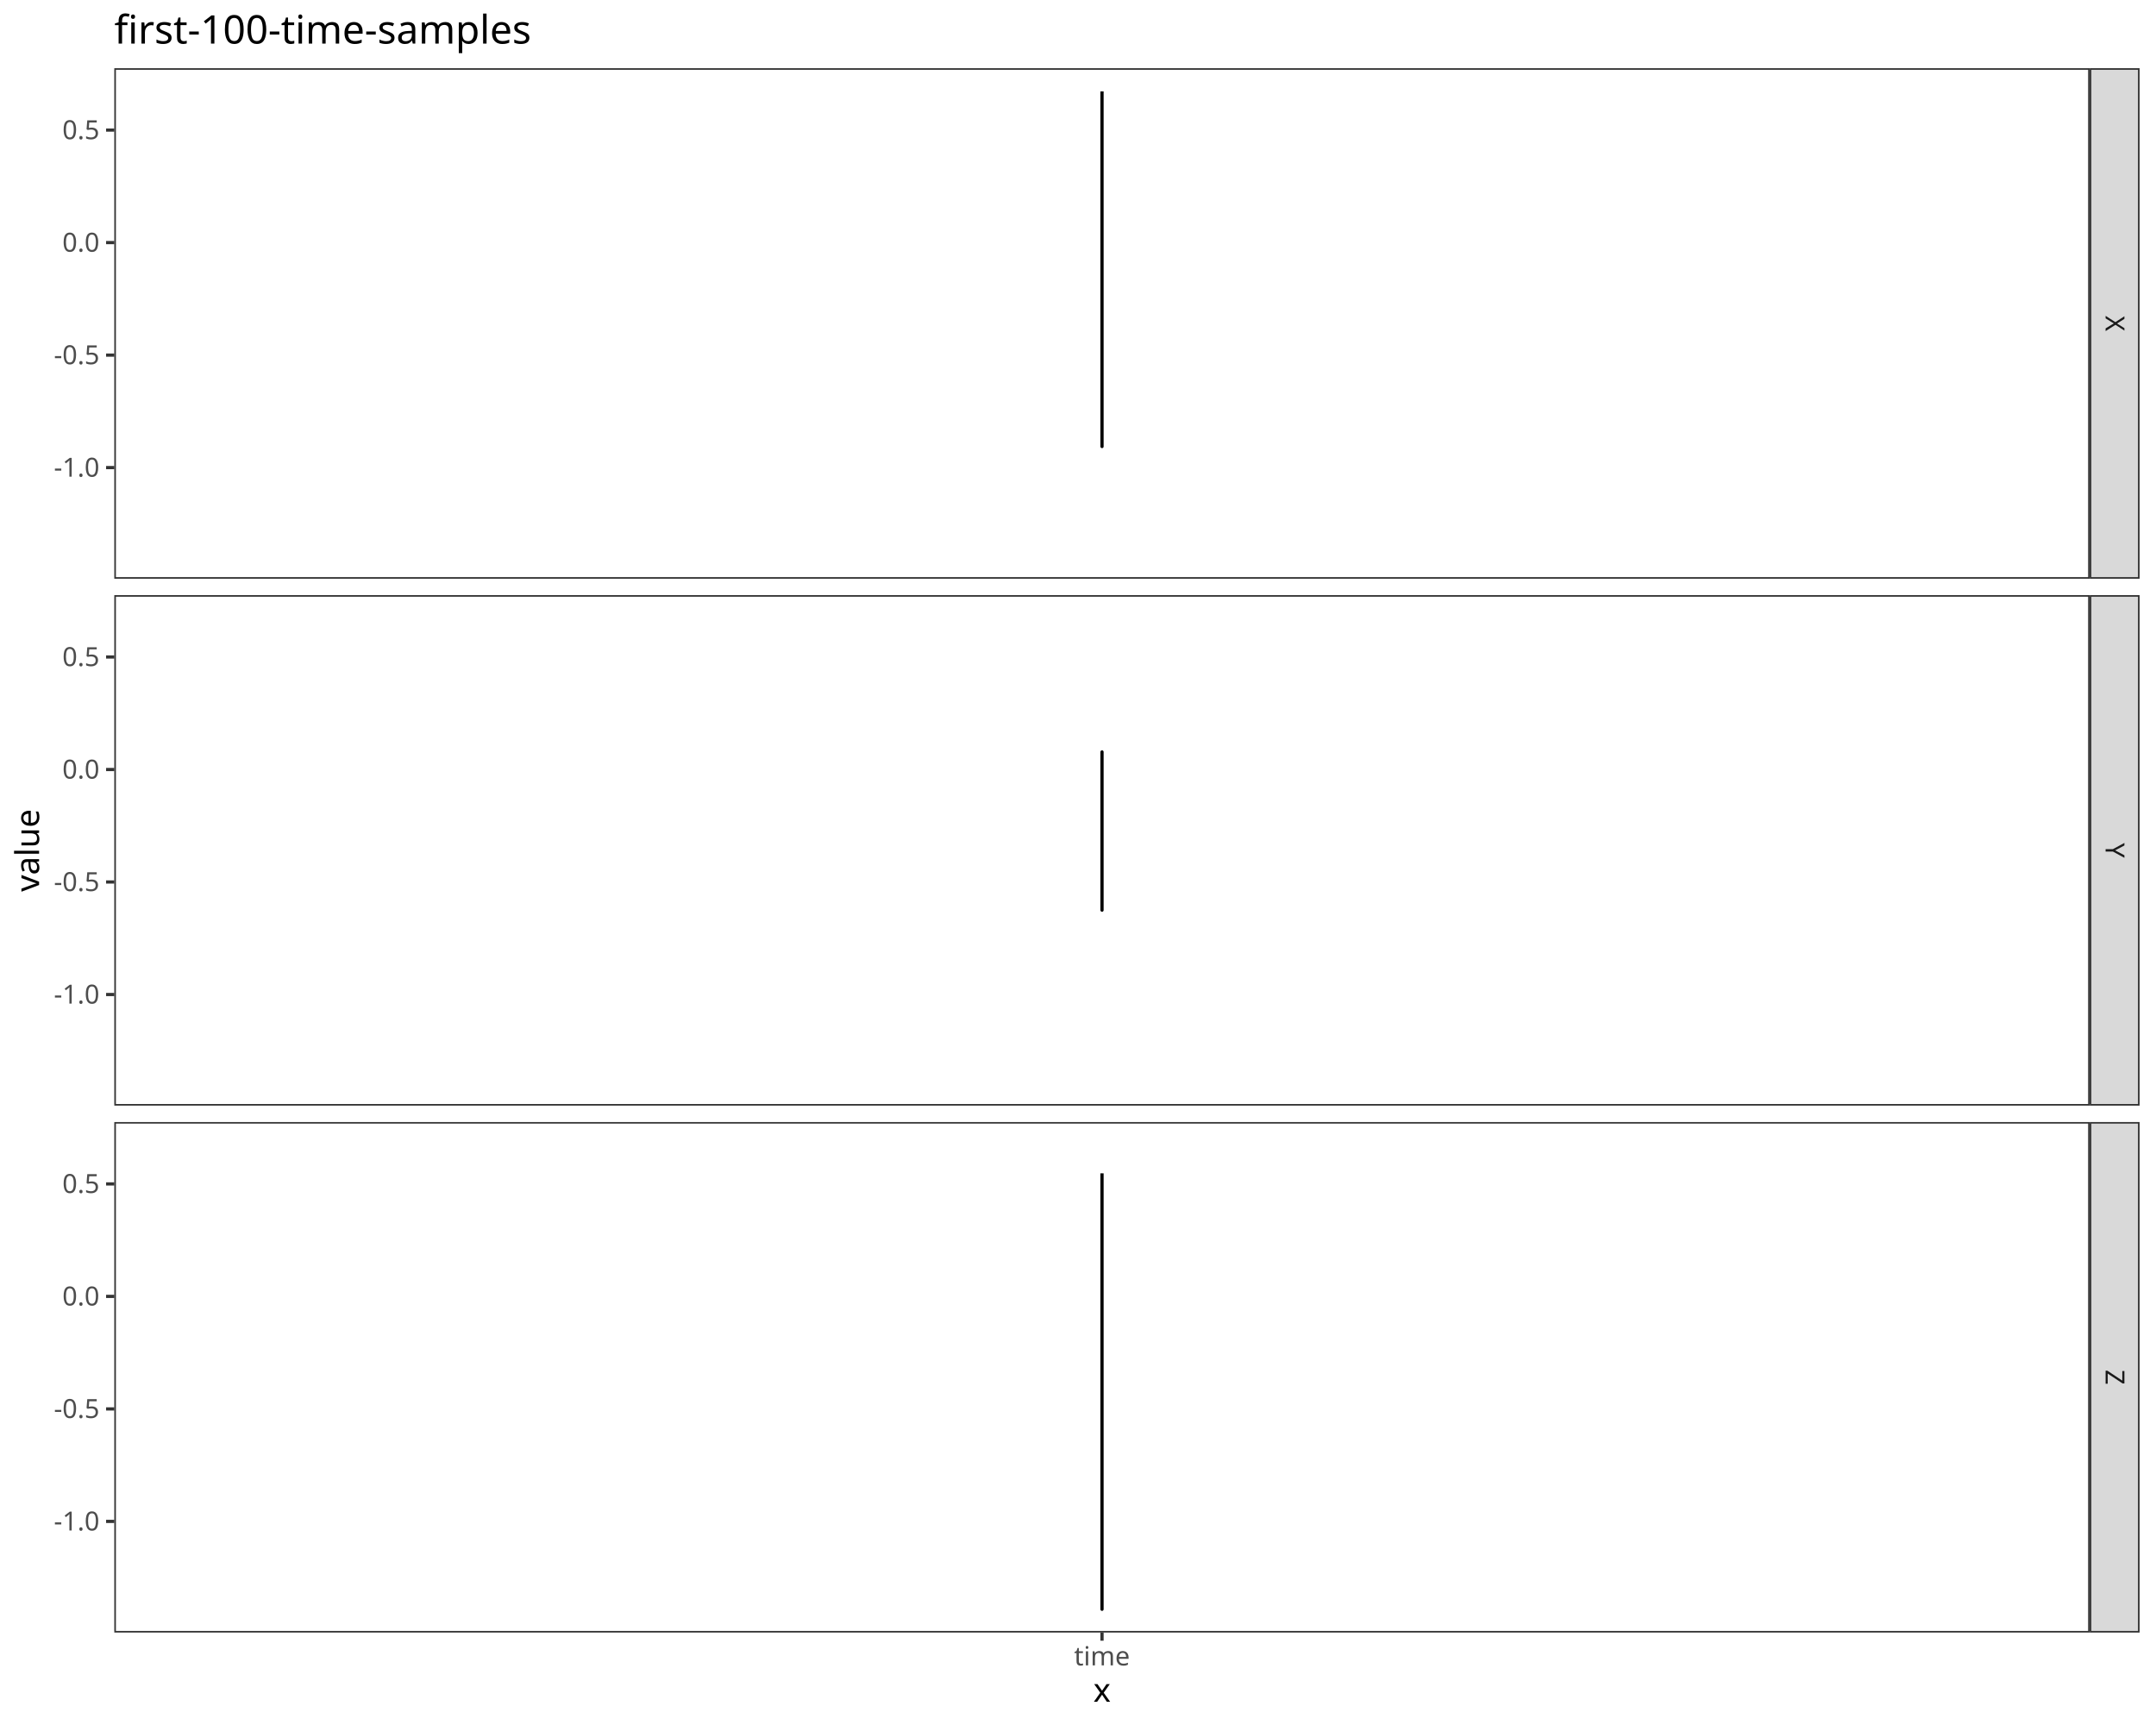
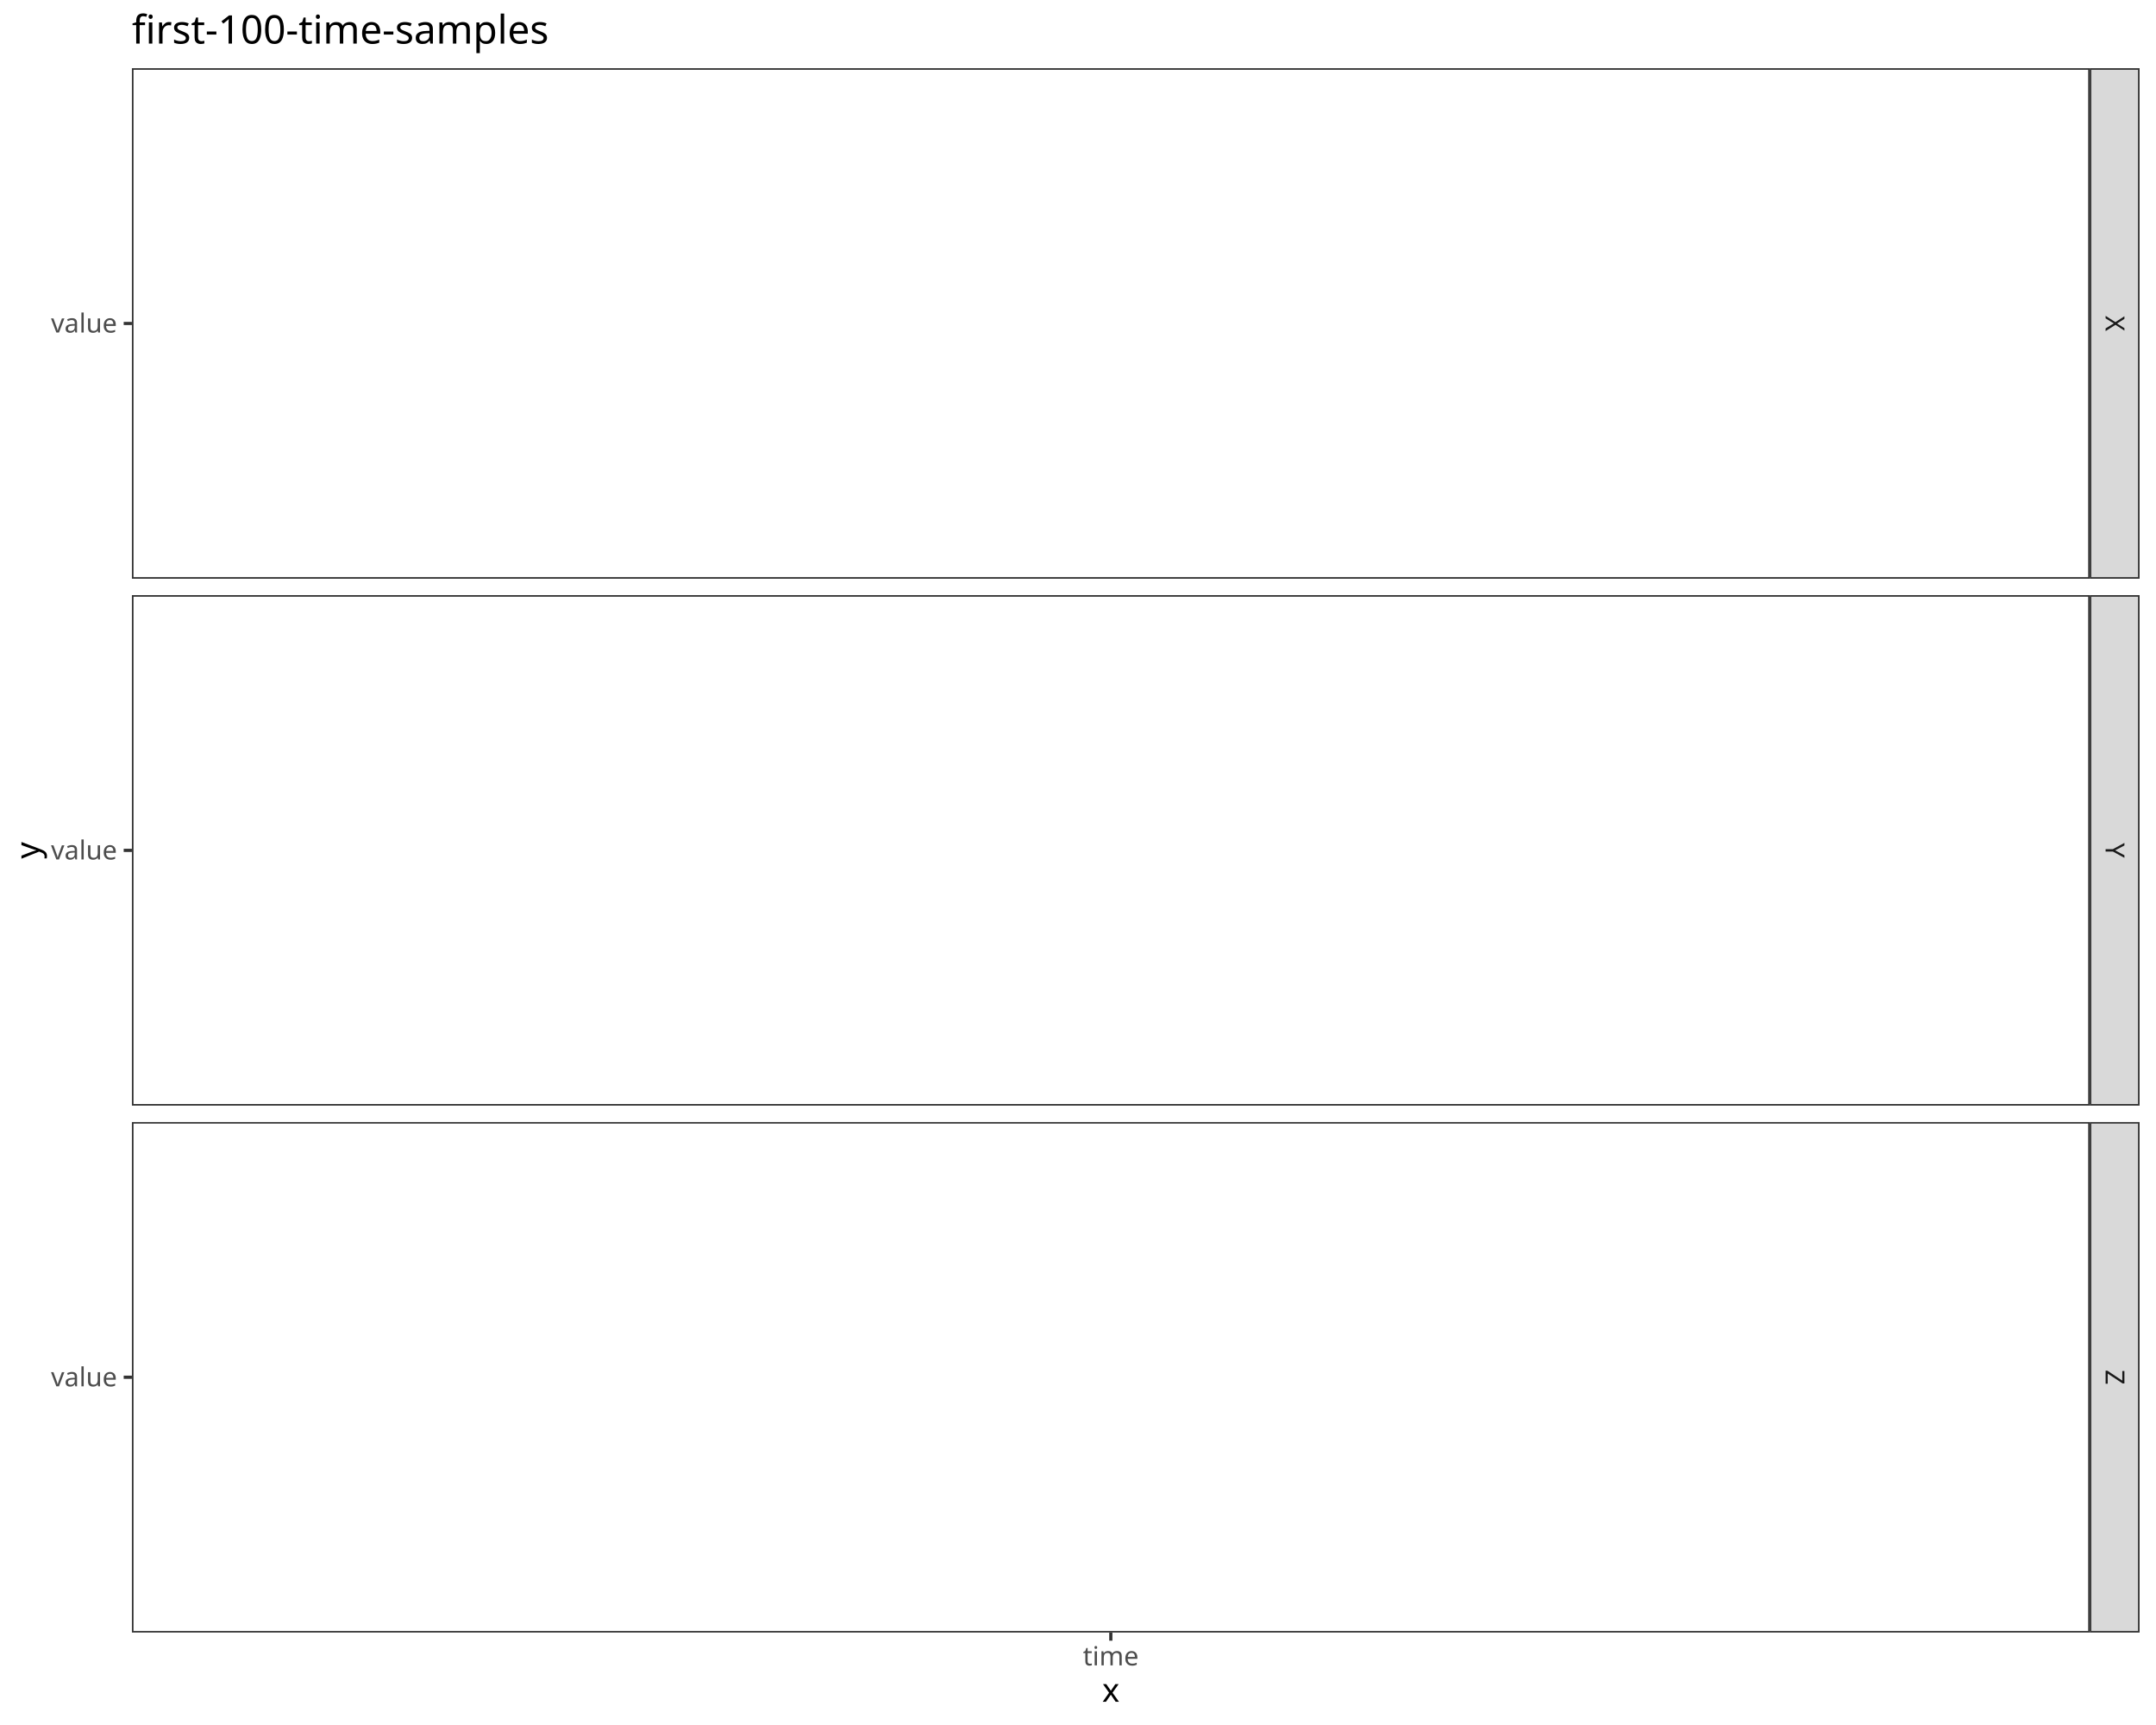
<svg xmlns="http://www.w3.org/2000/svg" class="svglite" data-engine-version="2.0" width="720.00pt" height="576.00pt" viewBox="0 0 720.00 576.00">
  <defs>
    <style type="text/css">
    .svglite line, .svglite polyline, .svglite polygon, .svglite path, .svglite rect, .svglite circle {
      fill: none;
      stroke: #000000;
      stroke-linecap: round;
      stroke-linejoin: round;
      stroke-miterlimit: 10.00;
    }
  </style>
  </defs>
  <rect width="100%" height="100%" style="stroke: none; fill: #FFFFFF;" />
  <defs>
    <clipPath id="cpMC4wMHw3MjAuMDB8MC4wMHw1NzYuMDA=">
      <rect x="0.00" y="0.00" width="720.00" height="576.00" />
    </clipPath>
  </defs>
  <g clip-path="url(#cpMC4wMHw3MjAuMDB8MC4wMHw1NzYuMDA=)">
    <rect x="0.00" y="0.00" width="720.00" height="576.00" style="stroke-width: 1.07; stroke: #FFFFFF; fill: #FFFFFF;" />
  </g>
  <defs>
-     <clipPath id="cpMzguMTd8Njk3Ljg3fDIyLjc4fDE5My4yNA==">
-       <rect x="38.17" y="22.78" width="659.70" height="170.46" />
+     <clipPath id="cpNDQuMDV8Njk3Ljg3fDIyLjc4fDE5My4yNA==">
+       <rect x="44.05" y="22.78" width="653.83" height="170.46" />
    </clipPath>
  </defs>
-   <g clip-path="url(#cpMzguMTd8Njk3Ljg3fDIyLjc4fDE5My4yNA==)">
-     <rect x="38.17" y="22.78" width="659.70" height="170.46" style="stroke-width: 1.07; stroke: none; fill: #FFFFFF;" />
-     <polyline points="368.02,30.53 368.02,144.40 368.02,147.93 368.02,149.10 368.02,149.10 368.02,147.93 368.02,146.75 368.02,143.23 368.02,139.71 368.02,137.36 368.02,139.71 368.02,143.23 368.02,143.23 368.02,142.06 368.02,138.53 368.02,137.36 368.02,135.01 368.02,132.66 368.02,132.66 368.02,131.49 368.02,131.49 368.02,130.32 368.02,126.79 368.02,124.45 368.02,123.27 368.02,122.10 368.02,120.93 368.02,120.93 368.02,122.10 368.02,120.93 368.02,122.10 368.02,123.27 368.02,123.27 368.02,122.10 368.02,119.75 368.02,115.06 368.02,111.53 368.02,111.53 368.02,116.23 368.02,117.40 368.02,116.23 368.02,111.53 368.02,105.66 368.02,100.97 368.02,98.62 368.02,98.62 368.02,100.97 368.02,102.14 368.02,103.32 368.02,106.84 368.02,108.01 368.02,100.97 368.02,91.58 368.02,83.36 368.02,78.66 368.02,73.97 368.02,70.45 368.02,69.27 368.02,65.75 368.02,64.58 368.02,65.75 368.02,65.75 368.02,66.92 368.02,70.45 368.02,76.32 368.02,79.84 368.02,82.19 368.02,81.01 368.02,77.49 368.02,72.79 368.02,66.92 368.02,63.40 368.02,62.23 368.02,62.23 368.02,64.58 368.02,65.75 368.02,65.75 368.02,66.92 368.02,65.75 368.02,63.40 368.02,55.18 368.02,44.62 368.02,37.58 368.02,37.58 368.02,46.97 368.02,57.53 368.02,63.40 368.02,65.75 368.02,63.40 368.02,59.88 368.02,61.05 368.02,63.40 368.02,66.92 368.02,66.92 368.02,66.92 368.02,70.45 368.02,71.62 368.02,71.62 368.02,72.79 368.02,69.27 " style="stroke-width: 1.07; stroke-linecap: butt;" />
-     <rect x="38.17" y="22.78" width="659.70" height="170.46" style="stroke-width: 1.07; stroke: #333333;" />
+   <g clip-path="url(#cpNDQuMDV8Njk3Ljg3fDIyLjc4fDE5My4yNA==)">
+     <rect x="44.05" y="22.78" width="653.83" height="170.46" style="stroke-width: 1.07; stroke: none; fill: #FFFFFF;" />
+     <polyline points="370.96,108.01 370.96,108.01 370.96,108.01 370.96,108.01 370.96,108.01 370.96,108.01 370.96,108.01 370.96,108.01 370.96,108.01 370.96,108.01 370.96,108.01 370.96,108.01 370.96,108.01 370.96,108.01 370.96,108.01 370.96,108.01 370.96,108.01 370.96,108.01 370.96,108.01 370.96,108.01 370.96,108.01 370.96,108.01 370.96,108.01 370.96,108.01 370.96,108.01 370.96,108.01 370.96,108.01 370.96,108.01 370.96,108.01 370.96,108.01 370.96,108.01 370.96,108.01 370.96,108.01 370.96,108.01 370.96,108.01 370.96,108.01 370.96,108.01 370.96,108.01 370.96,108.01 370.96,108.01 370.96,108.01 370.96,108.01 370.96,108.01 370.96,108.01 370.96,108.01 370.96,108.01 370.96,108.01 370.96,108.01 370.96,108.01 370.96,108.01 370.96,108.01 370.96,108.01 370.96,108.01 370.96,108.01 370.96,108.01 370.96,108.01 370.96,108.01 370.96,108.01 370.96,108.01 370.96,108.01 370.96,108.01 370.96,108.01 370.96,108.01 370.96,108.01 370.96,108.01 370.96,108.01 370.96,108.01 370.96,108.01 370.96,108.01 370.96,108.01 370.96,108.01 370.96,108.01 370.96,108.01 370.96,108.01 370.96,108.01 370.96,108.01 370.96,108.01 370.96,108.01 370.96,108.01 370.96,108.01 370.96,108.01 370.96,108.01 370.96,108.01 370.96,108.01 370.96,108.01 370.96,108.01 370.96,108.01 370.96,108.01 370.96,108.01 370.96,108.01 370.96,108.01 370.96,108.01 370.96,108.01 370.96,108.01 370.96,108.01 370.96,108.01 370.96,108.01 370.96,108.01 370.96,108.01 370.96,108.01 " style="stroke-width: 1.07; stroke-linecap: butt;" />
+     <rect x="44.05" y="22.78" width="653.83" height="170.46" style="stroke-width: 1.07; stroke: #333333;" />
  </g>
  <g clip-path="url(#cpMC4wMHw3MjAuMDB8MC4wMHw1NzYuMDA=)">
</g>
  <defs>
-     <clipPath id="cpMzguMTd8Njk3Ljg3fDE5OC43MnwzNjkuMTg=">
-       <rect x="38.17" y="198.72" width="659.70" height="170.46" />
+     <clipPath id="cpNDQuMDV8Njk3Ljg3fDE5OC43MnwzNjkuMTg=">
+       <rect x="44.05" y="198.72" width="653.83" height="170.46" />
    </clipPath>
  </defs>
-   <g clip-path="url(#cpMzguMTd8Njk3Ljg3fDE5OC43MnwzNjkuMTg=)">
-     <rect x="38.17" y="198.72" width="659.70" height="170.46" style="stroke-width: 1.07; stroke: none; fill: #FFFFFF;" />
-     <polyline points="368.02,296.86 368.02,287.47 368.02,286.30 368.02,282.77 368.02,281.60 368.02,282.77 368.02,282.77 368.02,283.95 368.02,287.47 368.02,292.17 368.02,294.51 368.02,293.34 368.02,292.17 368.02,293.34 368.02,293.34 368.02,290.99 368.02,289.82 368.02,288.64 368.02,288.64 368.02,287.47 368.02,286.30 368.02,283.95 368.02,281.60 368.02,282.77 368.02,287.47 368.02,293.34 368.02,298.04 368.02,301.56 368.02,301.56 368.02,295.69 368.02,287.47 368.02,278.08 368.02,272.21 368.02,271.03 368.02,275.73 368.02,283.95 368.02,290.99 368.02,294.51 368.02,290.99 368.02,281.60 368.02,274.56 368.02,272.21 368.02,274.56 368.02,276.90 368.02,278.08 368.02,279.25 368.02,280.43 368.02,279.25 368.02,279.25 368.02,282.77 368.02,281.60 368.02,278.08 368.02,276.90 368.02,279.25 368.02,285.12 368.02,286.30 368.02,283.95 368.02,286.30 368.02,295.69 368.02,302.73 368.02,303.91 368.02,302.73 368.02,299.21 368.02,290.99 368.02,282.77 368.02,276.90 368.02,273.38 368.02,274.56 368.02,276.90 368.02,281.60 368.02,285.12 368.02,286.30 368.02,285.12 368.02,280.43 368.02,275.73 368.02,268.69 368.02,262.82 368.02,258.12 368.02,254.60 368.02,252.25 368.02,251.08 368.02,253.43 368.02,256.95 368.02,265.16 368.02,272.21 368.02,278.08 368.02,282.77 368.02,283.95 368.02,286.30 368.02,288.64 368.02,289.82 368.02,285.12 368.02,283.95 368.02,283.95 368.02,281.60 368.02,276.90 368.02,273.38 368.02,271.03 368.02,269.86 368.02,272.21 " style="stroke-width: 1.07; stroke-linecap: butt;" />
-     <rect x="38.17" y="198.72" width="659.70" height="170.46" style="stroke-width: 1.07; stroke: #333333;" />
+   <g clip-path="url(#cpNDQuMDV8Njk3Ljg3fDE5OC43MnwzNjkuMTg=)">
+     <rect x="44.05" y="198.72" width="653.83" height="170.46" style="stroke-width: 1.07; stroke: none; fill: #FFFFFF;" />
+     <polyline points="370.96,283.95 370.96,283.95 370.96,283.95 370.96,283.95 370.96,283.95 370.96,283.95 370.96,283.95 370.96,283.95 370.96,283.95 370.96,283.95 370.96,283.95 370.96,283.95 370.96,283.95 370.96,283.95 370.96,283.95 370.96,283.95 370.96,283.95 370.96,283.95 370.96,283.95 370.96,283.95 370.96,283.95 370.96,283.95 370.96,283.95 370.96,283.95 370.96,283.95 370.96,283.95 370.96,283.95 370.96,283.95 370.96,283.95 370.96,283.95 370.96,283.95 370.96,283.95 370.96,283.95 370.96,283.95 370.96,283.95 370.96,283.95 370.96,283.95 370.96,283.95 370.96,283.95 370.96,283.95 370.96,283.95 370.96,283.95 370.96,283.95 370.96,283.95 370.96,283.95 370.96,283.95 370.96,283.95 370.96,283.95 370.96,283.95 370.96,283.95 370.96,283.95 370.96,283.95 370.96,283.95 370.96,283.95 370.96,283.95 370.96,283.95 370.96,283.95 370.96,283.95 370.96,283.95 370.96,283.95 370.96,283.95 370.96,283.95 370.96,283.95 370.96,283.95 370.96,283.95 370.96,283.95 370.96,283.95 370.96,283.95 370.96,283.95 370.96,283.95 370.96,283.95 370.96,283.95 370.96,283.95 370.96,283.95 370.96,283.95 370.96,283.95 370.96,283.95 370.96,283.95 370.96,283.95 370.96,283.95 370.96,283.95 370.96,283.95 370.96,283.95 370.96,283.95 370.96,283.95 370.96,283.95 370.96,283.95 370.96,283.95 370.96,283.95 370.96,283.95 370.96,283.95 370.96,283.95 370.96,283.95 370.96,283.95 370.96,283.95 370.96,283.95 370.96,283.95 370.96,283.95 370.96,283.95 370.96,283.95 " style="stroke-width: 1.07; stroke-linecap: butt;" />
+     <rect x="44.05" y="198.72" width="653.83" height="170.46" style="stroke-width: 1.07; stroke: #333333;" />
  </g>
  <g clip-path="url(#cpMC4wMHw3MjAuMDB8MC4wMHw1NzYuMDA=)">
</g>
  <defs>
-     <clipPath id="cpMzguMTd8Njk3Ljg3fDM3NC42Nnw1NDUuMTE=">
-       <rect x="38.17" y="374.66" width="659.70" height="170.46" />
+     <clipPath id="cpNDQuMDV8Njk3Ljg3fDM3NC42Nnw1NDUuMTE=">
+       <rect x="44.05" y="374.66" width="653.83" height="170.46" />
    </clipPath>
  </defs>
-   <g clip-path="url(#cpMzguMTd8Njk3Ljg3fDM3NC42Nnw1NDUuMTE=)">
-     <rect x="38.17" y="374.66" width="659.70" height="170.46" style="stroke-width: 1.07; stroke: none; fill: #FFFFFF;" />
-     <polyline points="368.02,391.80 368.02,502.15 368.02,504.49 368.02,503.32 368.02,502.15 368.02,499.80 368.02,499.80 368.02,498.62 368.02,498.62 368.02,500.97 368.02,503.32 368.02,506.84 368.02,510.36 368.02,512.71 368.02,511.54 368.02,511.54 368.02,511.54 368.02,512.71 368.02,513.89 368.02,516.23 368.02,517.41 368.02,517.41 368.02,517.41 368.02,518.58 368.02,518.58 368.02,518.58 368.02,519.76 368.02,523.28 368.02,523.28 368.02,525.63 368.02,529.15 368.02,527.97 368.02,525.63 368.02,525.63 368.02,525.63 368.02,525.63 368.02,526.80 368.02,529.15 368.02,536.19 368.02,537.36 368.02,530.32 368.02,526.80 368.02,522.10 368.02,517.41 368.02,515.06 368.02,511.54 368.02,509.19 368.02,505.67 368.02,506.84 368.02,509.19 368.02,503.32 368.02,493.93 368.02,488.06 368.02,484.54 368.02,483.36 368.02,481.02 368.02,481.02 368.02,486.88 368.02,492.75 368.02,496.28 368.02,497.45 368.02,504.49 368.02,515.06 368.02,522.10 368.02,524.45 368.02,520.93 368.02,513.89 368.02,510.36 368.02,513.89 368.02,517.41 368.02,518.58 368.02,519.76 368.02,520.93 368.02,520.93 368.02,524.45 368.02,527.97 368.02,530.32 368.02,532.67 368.02,531.49 368.02,523.28 368.02,511.54 368.02,510.36 368.02,515.06 368.02,512.71 368.02,506.84 368.02,506.84 368.02,504.49 368.02,496.28 368.02,492.75 368.02,495.10 368.02,498.62 368.02,493.93 368.02,496.28 368.02,505.67 368.02,510.36 368.02,505.67 368.02,508.02 368.02,512.71 368.02,510.36 368.02,510.36 " style="stroke-width: 1.07; stroke-linecap: butt;" />
-     <rect x="38.17" y="374.66" width="659.70" height="170.46" style="stroke-width: 1.07; stroke: #333333;" />
+   <g clip-path="url(#cpNDQuMDV8Njk3Ljg3fDM3NC42Nnw1NDUuMTE=)">
+     <rect x="44.05" y="374.66" width="653.83" height="170.46" style="stroke-width: 1.07; stroke: none; fill: #FFFFFF;" />
+     <polyline points="370.96,459.88 370.96,459.88 370.96,459.88 370.96,459.88 370.96,459.88 370.96,459.88 370.96,459.88 370.96,459.88 370.96,459.88 370.96,459.88 370.96,459.88 370.96,459.88 370.96,459.88 370.96,459.88 370.96,459.88 370.96,459.88 370.96,459.88 370.96,459.88 370.96,459.88 370.96,459.88 370.96,459.88 370.96,459.88 370.96,459.88 370.96,459.88 370.96,459.88 370.96,459.88 370.96,459.88 370.96,459.88 370.96,459.88 370.96,459.88 370.96,459.88 370.96,459.88 370.96,459.88 370.96,459.88 370.96,459.88 370.96,459.88 370.96,459.88 370.96,459.88 370.96,459.88 370.96,459.88 370.96,459.88 370.96,459.88 370.96,459.88 370.96,459.88 370.96,459.88 370.96,459.88 370.96,459.88 370.96,459.88 370.96,459.88 370.96,459.88 370.96,459.88 370.96,459.88 370.96,459.88 370.96,459.88 370.96,459.88 370.96,459.88 370.96,459.88 370.96,459.88 370.96,459.88 370.96,459.88 370.96,459.88 370.96,459.88 370.96,459.88 370.96,459.88 370.96,459.88 370.96,459.88 370.96,459.88 370.96,459.88 370.96,459.88 370.96,459.88 370.96,459.88 370.96,459.88 370.96,459.88 370.96,459.88 370.96,459.88 370.96,459.88 370.96,459.88 370.96,459.88 370.96,459.88 370.96,459.88 370.96,459.88 370.96,459.88 370.96,459.88 370.96,459.88 370.96,459.88 370.96,459.88 370.96,459.88 370.96,459.88 370.96,459.88 370.96,459.88 370.96,459.88 370.96,459.88 370.96,459.88 370.96,459.88 370.96,459.88 370.96,459.88 370.96,459.88 370.96,459.88 370.96,459.88 370.96,459.88 " style="stroke-width: 1.07; stroke-linecap: butt;" />
+     <rect x="44.05" y="374.66" width="653.83" height="170.46" style="stroke-width: 1.07; stroke: #333333;" />
  </g>
  <g clip-path="url(#cpMC4wMHw3MjAuMDB8MC4wMHw1NzYuMDA=)">
</g>
  <defs>
    <clipPath id="cpNjk3Ljg3fDcxNC41MnwyMi43OHwxOTMuMjQ=">
      <rect x="697.87" y="22.78" width="16.65" height="170.46" />
    </clipPath>
  </defs>
  <g clip-path="url(#cpNjk3Ljg3fDcxNC41MnwyMi43OHwxOTMuMjQ=)">
    <rect x="697.87" y="22.78" width="16.65" height="170.46" style="stroke-width: 1.07; stroke: #333333; fill: #D9D9D9;" />
    <text transform="translate(703.17,108.01) rotate(90)" text-anchor="middle" style="font-size: 8.80px; fill: #1A1A1A; font-family: sans;" textLength="5.87px" lengthAdjust="spacingAndGlyphs">X</text>
  </g>
  <g clip-path="url(#cpMC4wMHw3MjAuMDB8MC4wMHw1NzYuMDA=)">
</g>
  <defs>
    <clipPath id="cpNjk3Ljg3fDcxNC41MnwxOTguNzJ8MzY5LjE4">
      <rect x="697.87" y="198.72" width="16.65" height="170.46" />
    </clipPath>
  </defs>
  <g clip-path="url(#cpNjk3Ljg3fDcxNC41MnwxOTguNzJ8MzY5LjE4)">
    <rect x="697.87" y="198.72" width="16.65" height="170.46" style="stroke-width: 1.07; stroke: #333333; fill: #D9D9D9;" />
    <text transform="translate(703.17,283.95) rotate(90)" text-anchor="middle" style="font-size: 8.80px; fill: #1A1A1A; font-family: sans;" textLength="5.87px" lengthAdjust="spacingAndGlyphs">Y</text>
  </g>
  <g clip-path="url(#cpMC4wMHw3MjAuMDB8MC4wMHw1NzYuMDA=)">
</g>
  <defs>
    <clipPath id="cpNjk3Ljg3fDcxNC41MnwzNzQuNjZ8NTQ1LjEx">
      <rect x="697.87" y="374.66" width="16.65" height="170.46" />
    </clipPath>
  </defs>
  <g clip-path="url(#cpNjk3Ljg3fDcxNC41MnwzNzQuNjZ8NTQ1LjEx)">
    <rect x="697.87" y="374.66" width="16.65" height="170.46" style="stroke-width: 1.07; stroke: #333333; fill: #D9D9D9;" />
    <text transform="translate(703.17,459.88) rotate(90)" text-anchor="middle" style="font-size: 8.80px; fill: #1A1A1A; font-family: sans;" textLength="5.38px" lengthAdjust="spacingAndGlyphs">Z</text>
  </g>
  <g clip-path="url(#cpMC4wMHw3MjAuMDB8MC4wMHw1NzYuMDA=)">
-     <polyline points="368.02,547.85 368.02,545.11 " style="stroke-width: 1.07; stroke: #333333; stroke-linecap: butt;" />
-     <text x="368.02" y="556.10" text-anchor="middle" style="font-size: 8.80px; fill: #4D4D4D; font-family: sans;" textLength="16.63px" lengthAdjust="spacingAndGlyphs">time</text>
-     <text x="33.24" y="159.17" text-anchor="end" style="font-size: 8.80px; fill: #4D4D4D; font-family: sans;" textLength="15.16px" lengthAdjust="spacingAndGlyphs">-1.0</text>
-     <text x="33.24" y="121.61" text-anchor="end" style="font-size: 8.80px; fill: #4D4D4D; font-family: sans;" textLength="15.16px" lengthAdjust="spacingAndGlyphs">-0.5</text>
-     <text x="33.24" y="84.04" text-anchor="end" style="font-size: 8.80px; fill: #4D4D4D; font-family: sans;" textLength="12.23px" lengthAdjust="spacingAndGlyphs">0.0</text>
-     <text x="33.24" y="46.47" text-anchor="end" style="font-size: 8.80px; fill: #4D4D4D; font-family: sans;" textLength="12.23px" lengthAdjust="spacingAndGlyphs">0.5</text>
-     <polyline points="35.43,156.14 38.17,156.14 " style="stroke-width: 1.07; stroke: #333333; stroke-linecap: butt;" />
-     <polyline points="35.43,118.58 38.17,118.58 " style="stroke-width: 1.07; stroke: #333333; stroke-linecap: butt;" />
-     <polyline points="35.43,81.01 38.17,81.01 " style="stroke-width: 1.07; stroke: #333333; stroke-linecap: butt;" />
-     <polyline points="35.43,43.44 38.17,43.44 " style="stroke-width: 1.07; stroke: #333333; stroke-linecap: butt;" />
-     <text x="33.24" y="335.11" text-anchor="end" style="font-size: 8.80px; fill: #4D4D4D; font-family: sans;" textLength="15.16px" lengthAdjust="spacingAndGlyphs">-1.0</text>
-     <text x="33.24" y="297.54" text-anchor="end" style="font-size: 8.80px; fill: #4D4D4D; font-family: sans;" textLength="15.16px" lengthAdjust="spacingAndGlyphs">-0.5</text>
-     <text x="33.24" y="259.98" text-anchor="end" style="font-size: 8.80px; fill: #4D4D4D; font-family: sans;" textLength="12.23px" lengthAdjust="spacingAndGlyphs">0.0</text>
-     <text x="33.24" y="222.41" text-anchor="end" style="font-size: 8.80px; fill: #4D4D4D; font-family: sans;" textLength="12.23px" lengthAdjust="spacingAndGlyphs">0.5</text>
-     <polyline points="35.43,332.08 38.17,332.08 " style="stroke-width: 1.07; stroke: #333333; stroke-linecap: butt;" />
-     <polyline points="35.43,294.51 38.17,294.51 " style="stroke-width: 1.07; stroke: #333333; stroke-linecap: butt;" />
-     <polyline points="35.43,256.95 38.17,256.95 " style="stroke-width: 1.07; stroke: #333333; stroke-linecap: butt;" />
-     <polyline points="35.43,219.38 38.17,219.38 " style="stroke-width: 1.07; stroke: #333333; stroke-linecap: butt;" />
-     <text x="33.24" y="511.04" text-anchor="end" style="font-size: 8.80px; fill: #4D4D4D; font-family: sans;" textLength="15.16px" lengthAdjust="spacingAndGlyphs">-1.0</text>
-     <text x="33.24" y="473.48" text-anchor="end" style="font-size: 8.80px; fill: #4D4D4D; font-family: sans;" textLength="15.16px" lengthAdjust="spacingAndGlyphs">-0.5</text>
-     <text x="33.24" y="435.91" text-anchor="end" style="font-size: 8.80px; fill: #4D4D4D; font-family: sans;" textLength="12.23px" lengthAdjust="spacingAndGlyphs">0.0</text>
-     <text x="33.24" y="398.35" text-anchor="end" style="font-size: 8.80px; fill: #4D4D4D; font-family: sans;" textLength="12.23px" lengthAdjust="spacingAndGlyphs">0.5</text>
-     <polyline points="35.43,508.02 38.17,508.02 " style="stroke-width: 1.07; stroke: #333333; stroke-linecap: butt;" />
-     <polyline points="35.43,470.45 38.17,470.45 " style="stroke-width: 1.07; stroke: #333333; stroke-linecap: butt;" />
-     <polyline points="35.43,432.88 38.17,432.88 " style="stroke-width: 1.07; stroke: #333333; stroke-linecap: butt;" />
-     <polyline points="35.43,395.32 38.17,395.32 " style="stroke-width: 1.07; stroke: #333333; stroke-linecap: butt;" />
-     <text x="368.02" y="568.24" text-anchor="middle" style="font-size: 11.00px; font-family: sans;" textLength="5.50px" lengthAdjust="spacingAndGlyphs">x</text>
-     <text transform="translate(13.05,283.95) rotate(-90)" text-anchor="middle" style="font-size: 11.00px; font-family: sans;" textLength="26.30px" lengthAdjust="spacingAndGlyphs">value</text>
-     <text x="38.17" y="14.56" style="font-size: 13.20px; font-family: sans;" textLength="130.58px" lengthAdjust="spacingAndGlyphs">first-100-time-samples</text>
+     <polyline points="370.96,547.85 370.96,545.11 " style="stroke-width: 1.07; stroke: #333333; stroke-linecap: butt;" />
+     <text x="370.96" y="556.10" text-anchor="middle" style="font-size: 8.80px; fill: #4D4D4D; font-family: sans;" textLength="16.63px" lengthAdjust="spacingAndGlyphs">time</text>
+     <text x="39.11" y="111.04" text-anchor="end" style="font-size: 8.80px; fill: #4D4D4D; font-family: sans;" textLength="21.04px" lengthAdjust="spacingAndGlyphs">value</text>
+     <polyline points="41.31,108.01 44.05,108.01 " style="stroke-width: 1.07; stroke: #333333; stroke-linecap: butt;" />
+     <text x="39.11" y="286.98" text-anchor="end" style="font-size: 8.80px; fill: #4D4D4D; font-family: sans;" textLength="21.04px" lengthAdjust="spacingAndGlyphs">value</text>
+     <polyline points="41.31,283.95 44.05,283.95 " style="stroke-width: 1.07; stroke: #333333; stroke-linecap: butt;" />
+     <text x="39.11" y="462.91" text-anchor="end" style="font-size: 8.80px; fill: #4D4D4D; font-family: sans;" textLength="21.04px" lengthAdjust="spacingAndGlyphs">value</text>
+     <polyline points="41.31,459.88 44.05,459.88 " style="stroke-width: 1.07; stroke: #333333; stroke-linecap: butt;" />
+     <text x="370.96" y="568.24" text-anchor="middle" style="font-size: 11.00px; font-family: sans;" textLength="5.50px" lengthAdjust="spacingAndGlyphs">x</text>
+     <text transform="translate(13.05,283.95) rotate(-90)" text-anchor="middle" style="font-size: 11.00px; font-family: sans;" textLength="5.50px" lengthAdjust="spacingAndGlyphs">y</text>
+     <text x="44.05" y="14.56" style="font-size: 13.20px; font-family: sans;" textLength="130.58px" lengthAdjust="spacingAndGlyphs">first-100-time-samples</text>
  </g>
</svg>
